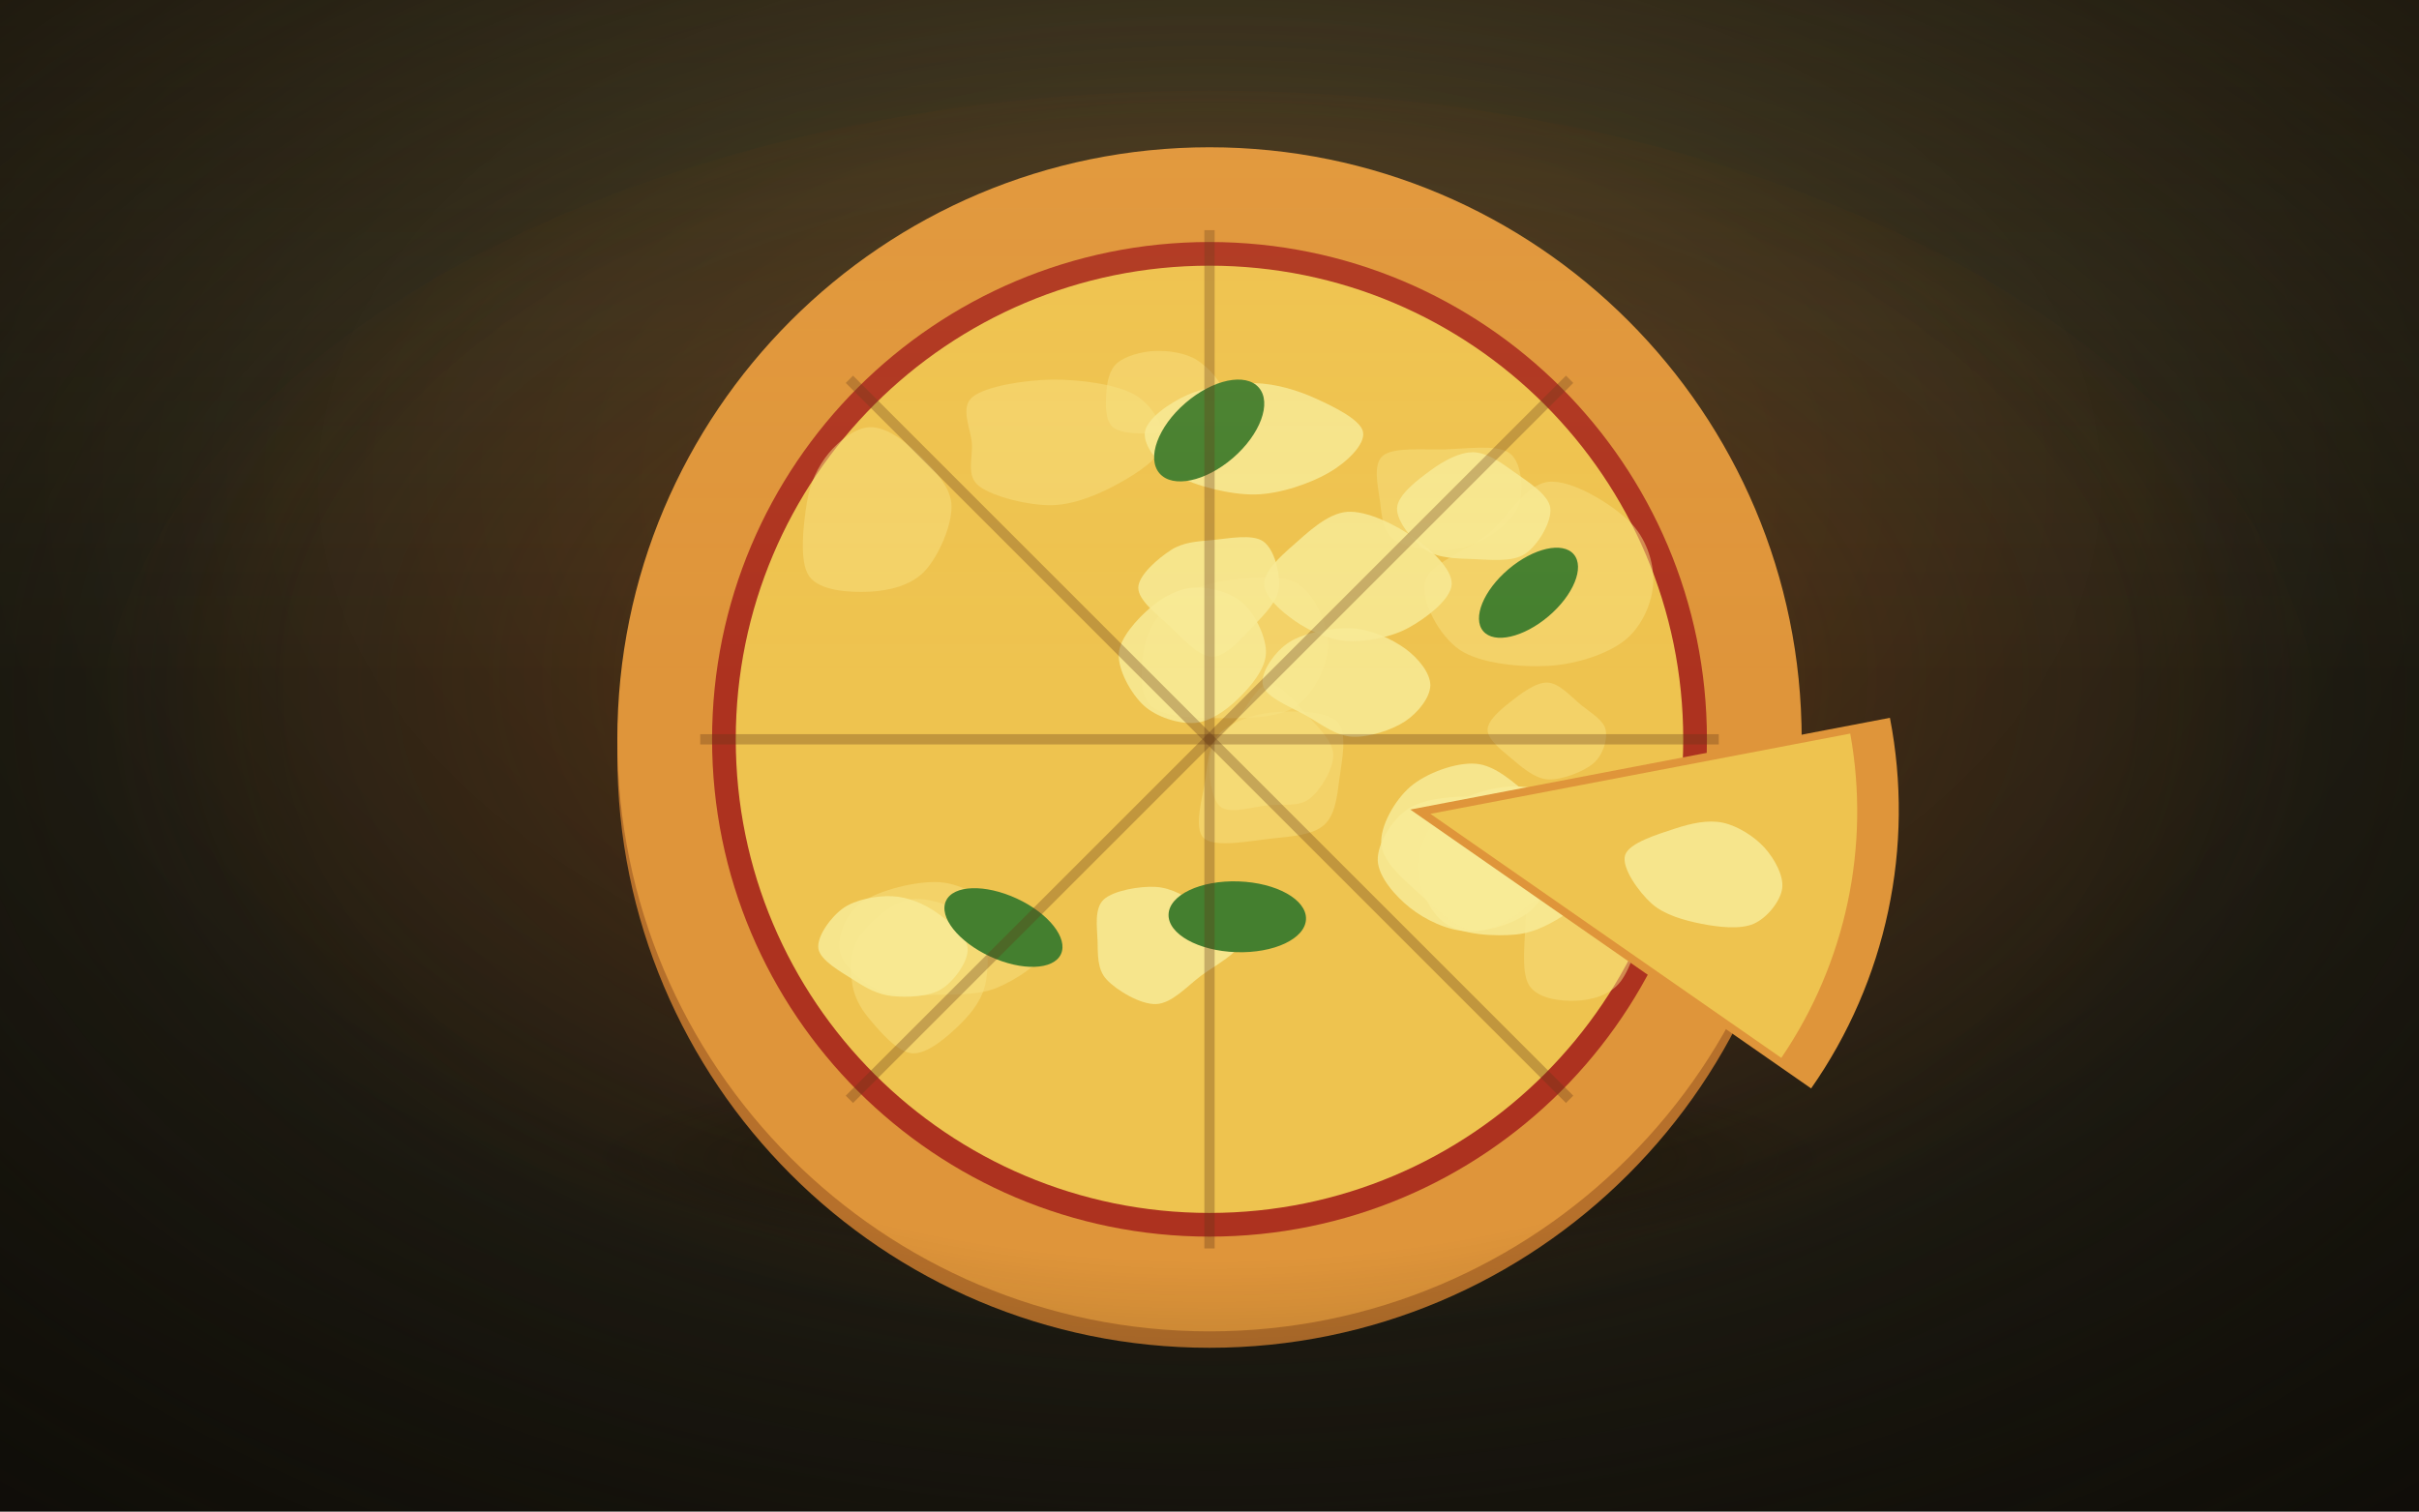
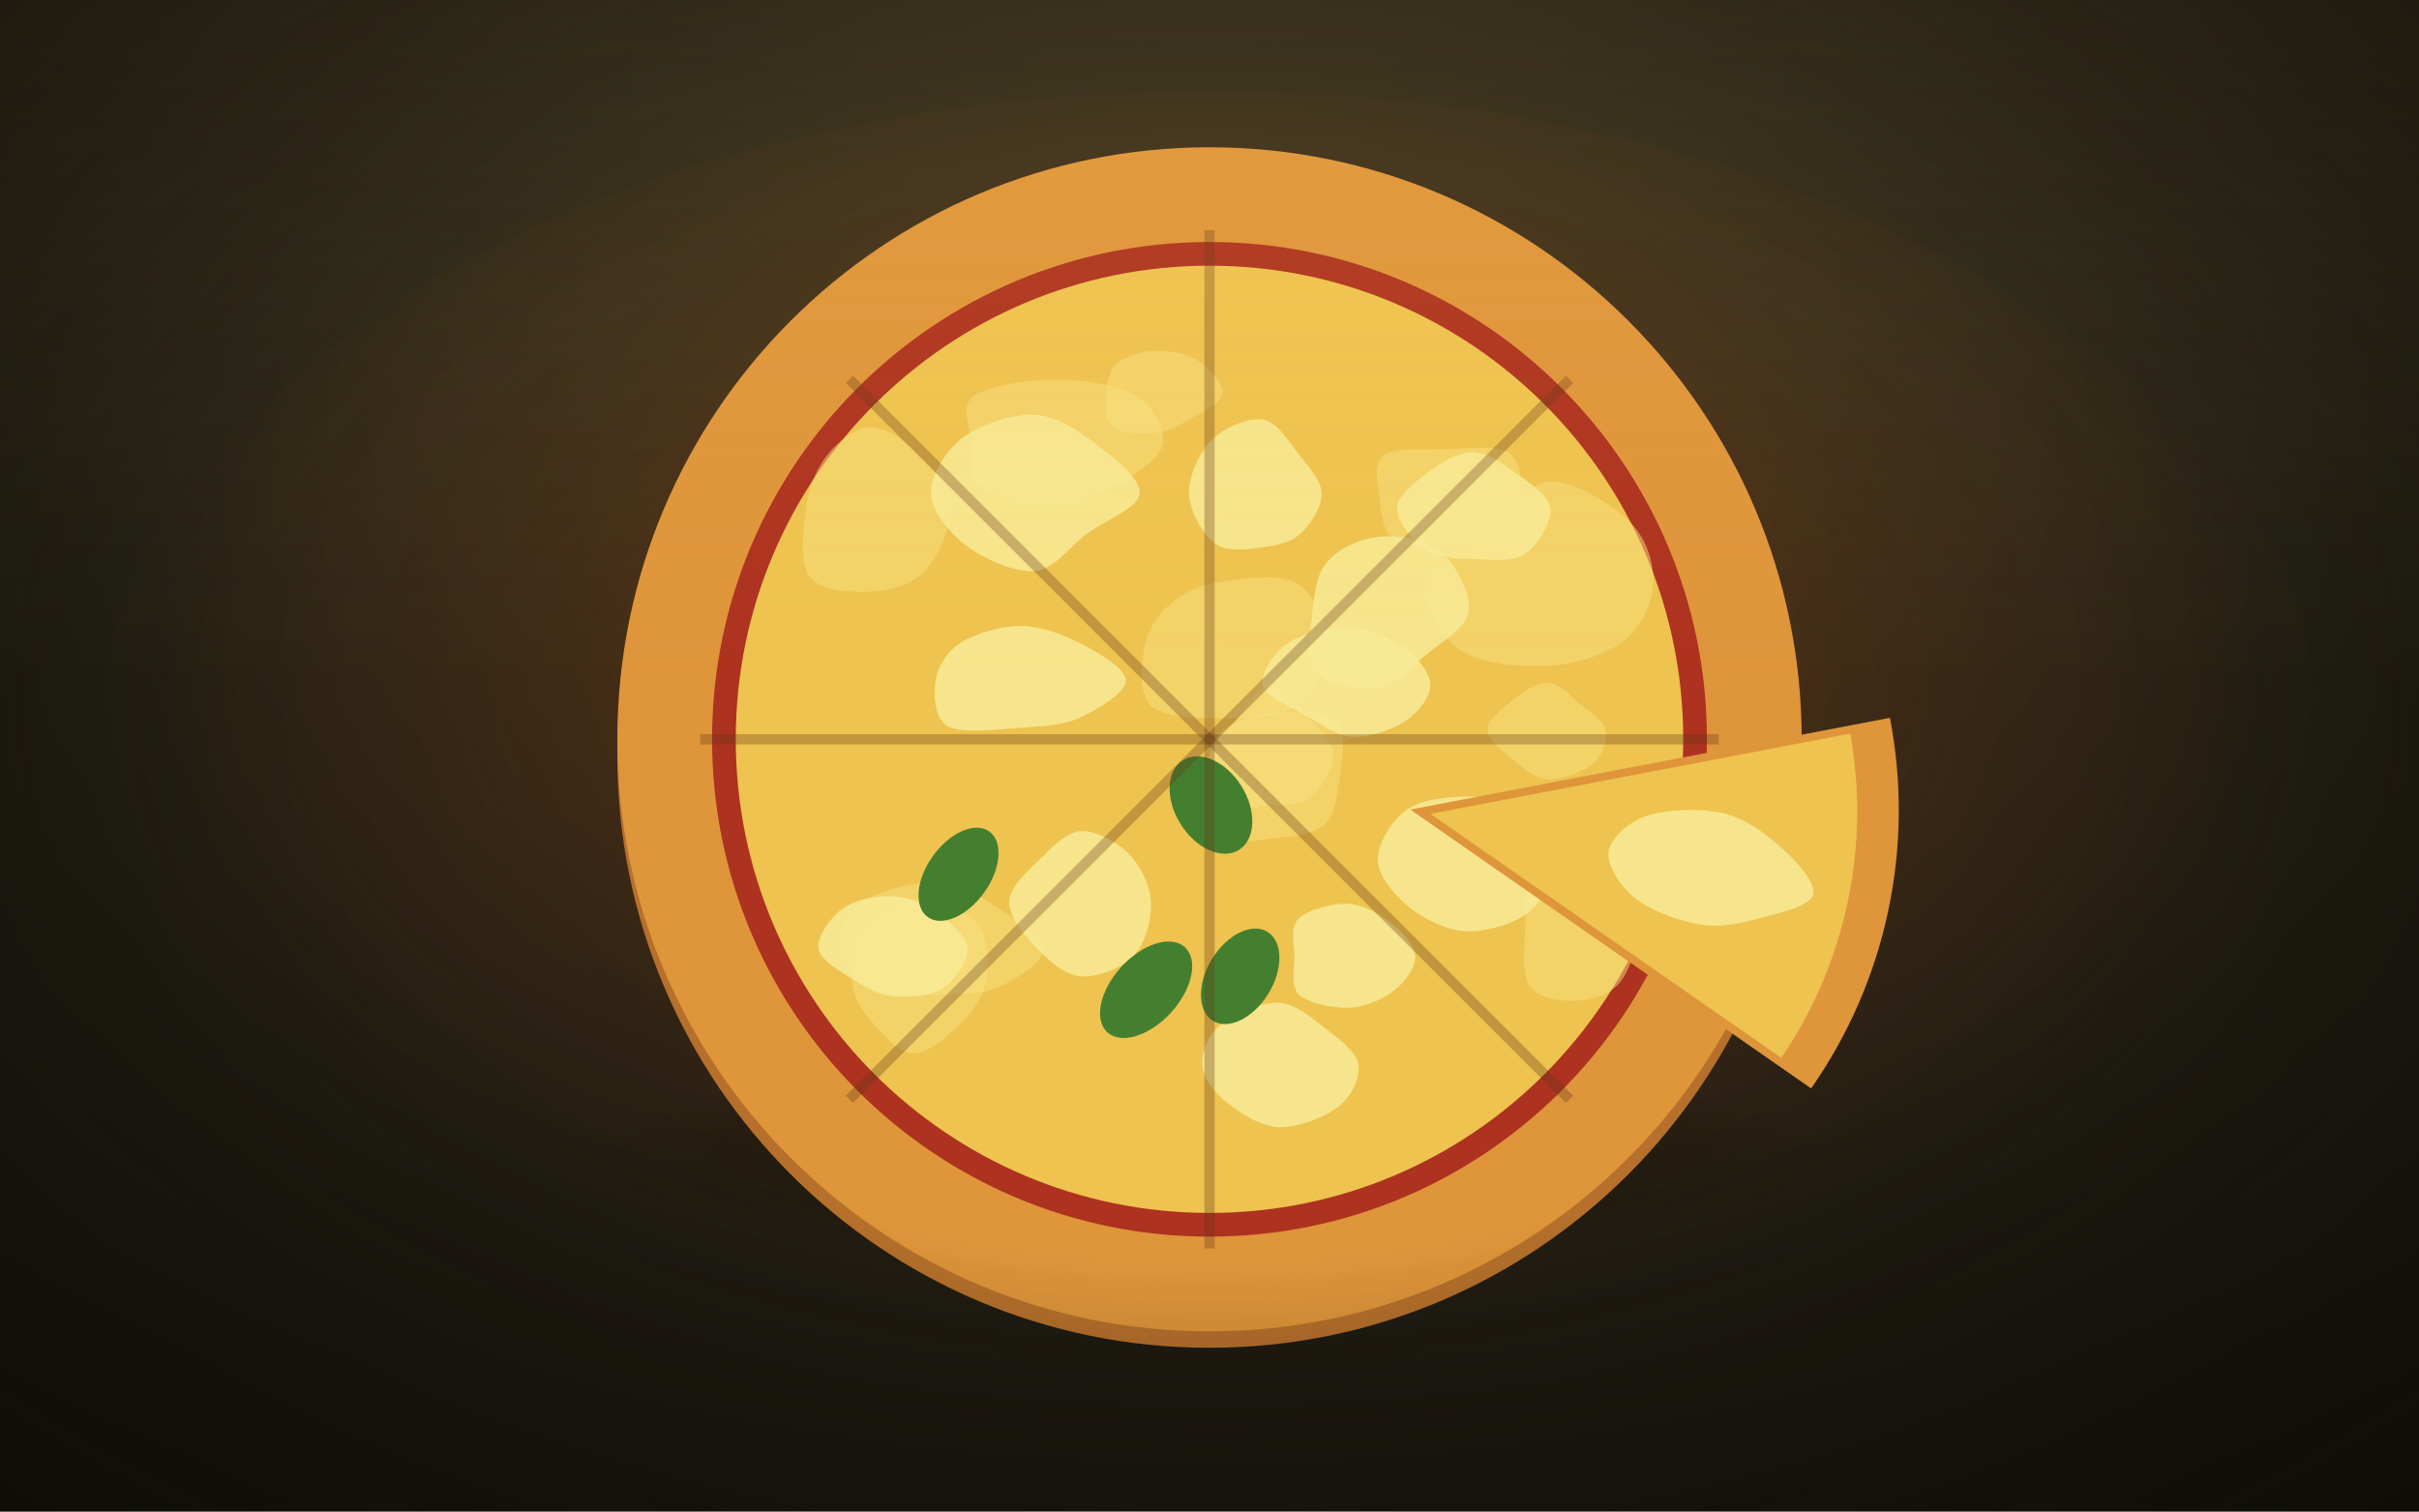
<svg xmlns="http://www.w3.org/2000/svg" viewBox="0 0 1200 750" width="1200" height="750">
  <defs>
    <radialGradient id="ground" cx="50%" cy="32%" r="84%">
      <stop offset="0%" stop-color="hsl(46.86 33% 17%)" />
      <stop offset="58%" stop-color="hsl(46.86 26% 10%)" />
      <stop offset="100%" stop-color="hsl(46.86 22% 6%)" />
    </radialGradient>
    <radialGradient id="keyLight" cx="50%" cy="44%" r="50%">
      <stop offset="0%" stop-color="hsl(26 96% 58% / 0.34)" />
      <stop offset="55%" stop-color="hsl(20 92% 46% / 0.116)" />
      <stop offset="100%" stop-color="hsl(20 90% 40% / 0)" />
    </radialGradient>
    <radialGradient id="dishShadow" cx="50%" cy="50%" r="50%">
      <stop offset="0%" stop-color="hsl(46.86 60% 3% / 0.6)" />
      <stop offset="100%" stop-color="hsl(46.86 60% 3% / 0)" />
    </radialGradient>
    <radialGradient id="vignette" cx="50%" cy="46%" r="72%">
      <stop offset="52%" stop-color="hsl(46.86 40% 4% / 0)" />
      <stop offset="100%" stop-color="hsl(46.86 40% 4% / 0.62)" />
    </radialGradient>
    <linearGradient id="topSheen" x1="0" y1="0" x2="0" y2="1">
      <stop offset="0%" stop-color="hsl(38 100% 72% / 0.11)" />
      <stop offset="45%" stop-color="hsl(38 100% 72% / 0)" />
    </linearGradient>
  </defs>
  <rect width="1200" height="750" fill="url(#ground)" />
  <ellipse cx="600" cy="375" rx="552" ry="330" fill="url(#keyLight)" />
  <g transform="translate(600 375) scale(1.02)">
    <ellipse cx="0" cy="196" rx="300" ry="48" fill="url(#dishShadow)" />
    <circle cx="0" cy="0" r="288" fill="hsl(30 62% 44%)" />
    <circle cx="0" cy="-8" r="288" fill="hsl(33 72% 55%)" />
    <circle cx="-12.66" cy="-209.34" r="3.6" fill="hsl(24 60% 28% / 0.55)" opacity="0.29" />
    <circle cx="103.74" cy="159.31" r="4.65" fill="hsl(24 60% 28% / 0.55)" opacity="0.38" />
    <circle cx="-191.52" cy="17.81" r="5.81" fill="hsl(24 60% 28% / 0.55)" opacity="0.22" />
    <circle cx="-96.08" cy="-200.88" r="6.01" fill="hsl(24 60% 28% / 0.55)" opacity="0.26" />
    <circle cx="-30.69" cy="-218.18" r="5.89" fill="hsl(24 60% 28% / 0.55)" opacity="0.24" />
    <circle cx="2.29" cy="-130.24" r="4.47" fill="hsl(24 60% 28% / 0.55)" opacity="0.31" />
    <circle cx="149.13" cy="-103.35" r="6.11" fill="hsl(24 60% 28% / 0.55)" opacity="0.47" />
    <circle cx="123.02" cy="-80.45" r="5.77" fill="hsl(24 60% 28% / 0.55)" opacity="0.39" />
    <circle cx="-23.17" cy="-173.25" r="5.15" fill="hsl(24 60% 28% / 0.55)" opacity="0.44" />
    <circle cx="-131.26" cy="-6.44" r="4.61" fill="hsl(24 60% 28% / 0.55)" opacity="0.46" />
    <circle cx="-169.26" cy="-112.5" r="3.93" fill="hsl(24 60% 28% / 0.55)" opacity="0.25" />
    <circle cx="61.35" cy="25.19" r="5.27" fill="hsl(24 60% 28% / 0.55)" opacity="0.35" />
    <circle cx="71.76" cy="-157.91" r="3.87" fill="hsl(24 60% 28% / 0.55)" opacity="0.25" />
    <circle cx="175.12" cy="-107.91" r="4.46" fill="hsl(24 60% 28% / 0.55)" opacity="0.5" />
    <circle cx="184.99" cy="63.14" r="4.5" fill="hsl(24 60% 28% / 0.55)" opacity="0.29" />
    <circle cx="190.27" cy="-119.15" r="4.16" fill="hsl(24 60% 28% / 0.55)" opacity="0.21" />
    <circle cx="-85.72" cy="63.4" r="4.46" fill="hsl(24 60% 28% / 0.55)" opacity="0.43" />
    <circle cx="87.89" cy="-87.89" r="4.2" fill="hsl(24 60% 28% / 0.55)" opacity="0.3" />
    <circle cx="151.07" cy="-5.11" r="4.37" fill="hsl(24 60% 28% / 0.55)" opacity="0.25" />
    <circle cx="138.76" cy="-145.17" r="3.39" fill="hsl(24 60% 28% / 0.55)" opacity="0.23" />
    <circle cx="-40.95" cy="-99.19" r="3.18" fill="hsl(24 60% 28% / 0.55)" opacity="0.23" />
    <circle cx="-123.39" cy="-183.82" r="5.85" fill="hsl(24 60% 28% / 0.55)" opacity="0.45" />
    <circle cx="-152.33" cy="-76.89" r="3.24" fill="hsl(24 60% 28% / 0.55)" opacity="0.22" />
    <circle cx="171.38" cy="-69.91" r="2.95" fill="hsl(24 60% 28% / 0.55)" opacity="0.32" />
    <circle cx="143.1" cy="-105.18" r="3.33" fill="hsl(24 60% 28% / 0.55)" opacity="0.31" />
    <circle cx="-64.81" cy="-174.99" r="4.75" fill="hsl(24 60% 28% / 0.55)" opacity="0.28" />
    <circle cx="0" cy="-8" r="241.92" fill="hsl(8 70% 40%)" />
    <circle cx="0" cy="-8" r="230.4" fill="hsl(44 82% 62%)" />
    <path d="M-22.61 -151.99C-23.84 -144.84 -34.71 -137.73 -43.7 -132.72C-52.68 -127.7 -65.12 -122.17 -76.51 -121.91C-87.9 -121.64 -105.52 -126.11 -112.03 -131.13C-118.53 -136.14 -115.05 -144.73 -115.57 -151.99C-116.08 -159.24 -121.61 -169.49 -115.1 -174.65C-108.59 -179.81 -89.64 -182.81 -76.51 -182.97C-63.38 -183.12 -45.31 -180.75 -36.33 -175.58C-27.35 -170.42 -21.38 -159.13 -22.61 -151.99Z" fill="hsl(48 90% 74%)" opacity="0.5" />
    <path d="M150.96 -123.87C149.43 -117.17 142.66 -111.2 136.52 -107.2C130.38 -103.2 121.98 -100.17 114.12 -99.88C106.27 -99.6 94.59 -101.46 89.39 -105.46C84.19 -109.46 83.74 -117.11 82.91 -123.87C82.07 -130.63 79.19 -141.81 84.39 -146.01C89.59 -150.2 103.9 -148.8 114.12 -149.03C124.34 -149.26 139.56 -151.58 145.7 -147.38C151.84 -143.19 152.49 -130.57 150.96 -123.87Z" fill="hsl(48 90% 74%)" opacity="0.5" />
    <path d="M63.15 11.39C62.09 19.79 61.12 28.98 55.6 33.79C50.08 38.61 39.76 39.24 30.04 40.29C20.31 41.34 2.61 44.92 -2.73 40.1C-8.07 35.29 -3.23 19.86 -1.98 11.39C-0.73 2.92 -0.55 -5.33 4.78 -10.74C10.12 -16.14 20.5 -20.07 30.04 -21.04C39.57 -22.02 56.46 -22.01 61.98 -16.6C67.5 -11.2 64.22 2.99 63.15 11.39Z" fill="hsl(48 90% 74%)" opacity="0.5" />
    <path d="M-108.7 109.52C-110.04 117.62 -114.98 124.36 -120.91 130.24C-126.84 136.11 -136.89 145.12 -144.29 144.77C-151.69 144.42 -160.37 134.02 -165.31 128.14C-170.25 122.27 -173.23 116.36 -173.94 109.52C-174.65 102.68 -174.53 93.74 -169.59 87.11C-164.65 80.48 -153.75 70.65 -144.29 69.74C-134.84 68.83 -118.79 75.04 -112.86 81.67C-106.92 88.3 -107.36 101.43 -108.7 109.52Z" fill="hsl(48 90% 74%)" opacity="0.5" />
    <path d="M-80.98 94.87C-81.38 101.08 -94.74 109.19 -103.12 112.75C-111.5 116.32 -121.61 116.07 -131.27 116.25C-140.93 116.42 -152.99 117.36 -161.07 113.8C-169.14 110.24 -178.44 102 -179.73 94.87C-181.02 87.74 -176.86 76.6 -168.78 71.04C-160.71 65.48 -142.61 60.77 -131.27 61.51C-119.93 62.25 -109.12 69.91 -100.74 75.47C-92.36 81.03 -80.58 88.66 -80.98 94.87Z" fill="hsl(48 90% 74%)" opacity="0.5" />
    <path d="M192.67 -12.6C193.65 -7.87 191.39 -0.29 186.67 3.72C181.96 7.73 171.12 11.98 164.37 11.48C157.62 10.98 151.01 4.74 146.16 0.73C141.3 -3.28 135.26 -8.15 135.25 -12.6C135.24 -17.05 141.22 -22.15 146.07 -25.99C150.93 -29.82 158.58 -35.83 164.37 -35.61C170.16 -35.38 176.1 -28.47 180.81 -24.63C185.53 -20.8 191.7 -17.32 192.67 -12.6Z" fill="hsl(48 90% 74%)" opacity="0.5" />
    <path d="M6.3 -176.19C5.61 -171.32 -4.82 -166.45 -10.27 -163.25C-15.73 -160.05 -20.33 -157.59 -26.44 -157.01C-32.55 -156.44 -42.96 -156.6 -46.92 -159.8C-50.88 -163 -50.54 -170.99 -50.21 -176.19C-49.88 -181.4 -48.9 -187.55 -44.94 -191C-40.98 -194.46 -32.92 -196.68 -26.44 -196.93C-19.97 -197.18 -11.54 -195.95 -6.08 -192.49C-0.63 -189.04 7 -181.07 6.3 -176.19Z" fill="hsl(48 90% 74%)" opacity="0.5" />
    <path d="M57.59 -53.45C57.44 -43.53 50.49 -29.93 41.99 -24.07C33.5 -18.21 18.37 -18.25 6.64 -18.29C-5.1 -18.33 -22.09 -18.45 -28.43 -24.31C-34.78 -30.17 -33.1 -45.11 -31.45 -53.45C-29.8 -61.79 -24.89 -69.13 -18.54 -74.37C-12.19 -79.61 -3.61 -83.36 6.64 -84.9C16.88 -86.43 34.42 -88.83 42.92 -83.59C51.41 -78.35 57.75 -63.37 57.59 -53.45Z" fill="hsl(48 90% 74%)" opacity="0.5" />
    <path d="M209.29 78.49C209.81 88.19 205.11 103.05 199.93 109.83C194.75 116.61 185.64 118.89 178.21 119.17C170.78 119.45 159.4 118.26 155.34 111.48C151.28 104.7 153.59 89.1 153.86 78.49C154.13 67.88 152.9 53.8 156.96 47.83C161.01 41.86 171.57 42.04 178.21 42.68C184.85 43.31 191.64 45.68 196.82 51.65C202 57.62 208.77 68.79 209.29 78.49Z" fill="hsl(48 90% 74%)" opacity="0.5" />
    <path d="M215.83 -84.66C215.54 -74.97 210.57 -63.08 202.09 -56.26C193.61 -49.44 178.34 -44.52 164.93 -43.74C151.52 -42.96 131.64 -44.75 121.63 -51.57C111.63 -58.39 102.65 -75.34 104.89 -84.66C107.13 -93.98 125.07 -99.37 135.07 -107.48C145.08 -115.58 153.48 -132.11 164.93 -133.26C176.39 -134.41 195.34 -122.48 203.82 -114.37C212.3 -106.27 216.12 -94.34 215.83 -84.66Z" fill="hsl(48 90% 74%)" opacity="0.5" />
    <path d="M60.19 -0.61C60.48 6.24 54 16.75 48.75 20.86C43.5 24.97 35.96 23.44 28.68 24.06C21.41 24.69 9.79 28.73 5.1 24.62C0.4 20.5 -0.81 6.38 0.52 -0.61C1.85 -7.59 8.39 -11.59 13.08 -17.29C17.78 -22.98 23.02 -34.31 28.68 -34.8C34.34 -35.29 41.77 -25.92 47.02 -20.22C52.28 -14.52 59.9 -7.45 60.19 -0.61Z" fill="hsl(48 90% 74%)" opacity="0.5" />
    <path d="M-125.55 -122.94C-124.6 -113.1 -131.73 -97.15 -138.38 -89.96C-145.03 -82.77 -156.08 -80.24 -165.46 -79.8C-174.85 -79.36 -189.64 -80.14 -194.7 -87.33C-199.77 -94.52 -197.43 -112.99 -195.85 -122.94C-194.28 -132.9 -190.33 -140.92 -185.27 -147.07C-180.2 -153.21 -172.33 -159.49 -165.46 -159.81C-158.6 -160.14 -150.72 -155.15 -144.07 -149.01C-137.42 -142.86 -126.5 -132.79 -125.55 -122.94Z" fill="hsl(48 90% 74%)" opacity="0.5" />
    <path d="M165.74 -120.58C166.64 -113.94 159.75 -102.38 153.51 -98.23C147.27 -94.08 136.35 -95.38 128.3 -95.69C120.25 -96 111.38 -95.95 105.2 -100.1C99.02 -104.25 90.81 -114.12 91.22 -120.58C91.62 -127.05 101.45 -134.4 107.64 -138.91C113.82 -143.42 121.56 -147.76 128.3 -147.63C135.04 -147.5 141.84 -142.63 148.08 -138.12C154.32 -133.62 164.83 -127.23 165.74 -120.58Z" fill="hsl(52 88% 78%)" opacity="0.85" />
    <path d="M107.4 -34.28C107.36 -28.4 101.39 -20.88 95.07 -16.71C88.75 -12.54 77.4 -8.83 69.48 -9.25C61.56 -9.67 54.81 -15.05 47.56 -19.23C40.31 -23.4 27.42 -28.27 25.97 -34.28C24.52 -40.29 31.62 -50.68 38.87 -55.3C46.13 -59.92 60.08 -62.53 69.48 -61.98C78.89 -61.44 88.99 -56.63 95.31 -52.02C101.63 -47.4 107.44 -40.16 107.4 -34.28Z" fill="hsl(52 88% 78%)" opacity="0.85" />
    <path d="M167.23 50.96C167.29 59.22 162.44 70.16 155.46 75.9C148.48 81.63 135.02 85.7 125.37 85.38C115.72 85.07 104.83 79.74 97.58 74C90.32 68.26 82.14 58.89 81.83 50.96C81.52 43.03 88.47 31.57 95.73 26.39C102.98 21.21 115.47 19.89 125.37 19.88C135.27 19.87 148.14 21.13 155.11 26.31C162.09 31.49 167.17 42.7 167.23 50.96Z" fill="hsl(52 88% 78%)" opacity="0.85" />
-     <path d="M27.44 -49.59C27.02 -41.91 19.83 -33.46 14.05 -27.85C8.27 -22.25 0.42 -16.54 -7.24 -15.97C-14.9 -15.39 -25.77 -18.8 -31.91 -24.4C-38.06 -30.01 -44.59 -41.68 -44.11 -49.59C-43.63 -57.49 -35.17 -66.45 -29.02 -71.82C-22.88 -77.2 -14.84 -81.47 -7.24 -81.82C0.36 -82.17 10.81 -79.29 16.59 -73.91C22.37 -68.54 27.86 -57.26 27.44 -49.59Z" fill="hsl(52 88% 78%)" opacity="0.85" />
-     <path d="M33.72 -81.8C32.96 -75.01 27.05 -69.11 21.67 -63.49C16.3 -57.88 8.3 -48.22 1.48 -48.13C-5.35 -48.05 -13.26 -57.38 -19.28 -62.99C-25.29 -68.6 -34.72 -75.61 -34.63 -81.8C-34.53 -87.98 -24.72 -96.23 -18.71 -100.09C-12.69 -103.95 -6.01 -104.25 1.48 -104.94C8.96 -105.63 20.85 -108.09 26.22 -104.23C31.6 -100.37 34.48 -88.59 33.72 -81.8Z" fill="hsl(52 88% 78%)" opacity="0.85" />
-     <path d="M15.16 89.88C15.22 95.56 2.7 101.9 -4.15 107.05C-11.01 112.2 -18.32 120.5 -25.97 120.79C-33.62 121.09 -45.31 113.99 -50.06 108.84C-54.8 103.69 -54.23 96.37 -54.45 89.88C-54.68 83.39 -56.13 74.23 -51.39 69.88C-46.64 65.54 -33.79 63.3 -25.97 63.81C-18.15 64.33 -11.34 68.63 -4.48 72.98C2.37 77.32 15.11 84.2 15.16 89.88Z" fill="hsl(52 88% 78%)" opacity="0.85" />
-     <path d="M200.95 53.88C199.83 61.96 184.49 69.9 175.86 75.41C167.22 80.92 159.34 85.9 149.16 86.94C138.97 87.97 122.72 87.14 114.75 81.63C106.77 76.12 101.31 63.13 101.31 53.88C101.32 44.62 106.78 32.63 114.76 26.13C122.73 19.63 137.85 14.75 149.16 14.88C160.47 15.01 173.97 20.4 182.6 26.9C191.23 33.4 202.07 45.79 200.95 53.88Z" fill="hsl(52 88% 78%)" opacity="0.85" />
-     <path d="M74.7 -157.4C75.74 -151.39 66.73 -142.71 57.98 -137.66C49.23 -132.61 34.51 -127.32 22.18 -127.11C9.86 -126.89 -7.04 -131.31 -15.98 -136.35C-24.91 -141.4 -32.3 -150.87 -31.42 -157.4C-30.54 -163.93 -19.64 -171.56 -10.71 -175.54C-1.77 -179.51 11.77 -181.56 22.18 -181.26C32.6 -180.96 43.04 -177.71 51.8 -173.73C60.55 -169.75 73.67 -163.41 74.7 -157.4Z" fill="hsl(52 88% 78%)" opacity="0.85" />
-     <path d="M178.51 43.09C179.06 51.4 167.5 62.5 159.33 69.51C151.16 76.51 139.02 85.49 129.51 85.11C119.99 84.74 109.88 74.26 102.22 67.26C94.56 60.25 84.29 51.8 83.55 43.09C82.81 34.37 90.11 21.51 97.77 14.97C105.43 8.44 119.8 3.1 129.51 3.88C139.21 4.65 147.84 13.08 156.01 19.61C164.17 26.15 177.96 34.77 178.51 43.09Z" fill="hsl(52 88% 78%)" opacity="0.85" />
-     <path d="M117.79 -83.37C117.38 -76.02 105.17 -66.79 96.71 -62.2C88.24 -57.61 76.15 -55.28 67 -55.81C57.85 -56.35 48.54 -60.82 41.81 -65.41C35.08 -70.01 26.82 -77.23 26.61 -83.37C26.39 -89.51 33.78 -96.36 40.51 -102.25C47.25 -108.13 57.22 -117.98 67 -118.66C76.78 -119.33 90.72 -112.18 99.19 -106.3C107.65 -100.42 118.21 -90.72 117.79 -83.37Z" fill="hsl(52 88% 78%)" opacity="0.85" />
+     <path d="M72.47 150.4C73.32 156.57 69.21 165.62 62.74 170.67C56.27 175.72 42.78 181.09 33.65 180.69C24.53 180.29 14.18 173.35 7.98 168.3C1.77 163.25 -3.16 156.65 -3.57 150.4C-3.97 144.16 -0.64 135.87 5.56 130.83C11.77 125.78 24.97 119.66 33.65 120.13C42.33 120.61 51.18 128.64 57.65 133.68C64.12 138.73 71.63 144.24 72.47 150.4Z" fill="hsl(52 88% 78%)" opacity="0.85" />
+     <path d="M-40.69 -36.59C-40.71 -30.52 -54.76 -22.26 -63.31 -18.43C-71.86 -14.6 -81.35 -14.3 -91.99 -13.62C-102.63 -12.93 -120.29 -10.49 -127.16 -14.32C-134.03 -18.15 -134.22 -29.81 -133.2 -36.59C-132.18 -43.37 -127.9 -50.56 -121.03 -54.98C-114.17 -59.4 -101.64 -63.14 -91.99 -63.11C-82.34 -63.09 -71.69 -59.27 -63.14 -54.85C-54.59 -50.43 -40.66 -42.66 -40.69 -36.59Z" fill="hsl(52 88% 78%)" opacity="0.85" />
+     <path d="M54.53 -127.55C54.65 -121.25 49.27 -112.62 44.53 -108.26C39.78 -103.91 33.03 -102.28 26.07 -101.43C19.11 -100.58 8.75 -98.82 2.74 -103.17C-3.27 -107.53 -9.71 -119.14 -9.98 -127.55C-10.25 -135.96 -4.89 -147.64 1.11 -153.63C7.12 -159.63 18.95 -164.79 26.07 -163.53C33.19 -162.28 39.07 -152.09 43.82 -146.1C48.56 -140.1 54.41 -133.86 54.53 -127.55Z" fill="hsl(52 88% 78%)" opacity="0.85" />
+     <path d="M-34.02 -127.46C-34.89 -120.3 -51.2 -114.28 -59.66 -108.02C-68.11 -101.75 -75.06 -90.91 -84.75 -89.88C-94.44 -88.85 -109.35 -95.58 -117.8 -101.85C-126.26 -108.11 -135.11 -118.64 -135.47 -127.46C-135.83 -136.28 -128.44 -148.38 -119.99 -154.77C-111.53 -161.16 -95.68 -166.45 -84.75 -165.82C-73.82 -165.19 -62.84 -157.39 -54.38 -151C-45.92 -144.6 -33.14 -134.63 -34.02 -127.46Z" fill="hsl(52 88% 78%)" opacity="0.85" />
+     <path d="M-28.48 70.85C-28.01 79.2 -31.12 91.25 -36.85 97.32C-42.58 103.39 -54.88 107.98 -62.85 107.26C-70.81 106.55 -78.84 99.08 -84.62 93.01C-90.39 86.94 -97.78 77.93 -97.47 70.85C-97.16 63.78 -88.53 56.28 -82.76 50.58C-76.99 44.89 -70.03 37.26 -62.85 36.71C-55.67 36.15 -45.41 41.58 -39.68 47.27C-33.95 52.97 -28.95 62.51 -28.48 70.85Z" fill="hsl(52 88% 78%)" opacity="0.85" />
    <path d="M-117.62 93.79C-117.2 100.01 -124.22 109.63 -130.33 113.48C-136.43 117.33 -147.17 117.63 -154.27 116.9C-161.37 116.18 -166.95 112.99 -172.94 109.14C-178.93 105.29 -189.35 99.62 -190.22 93.79C-191.09 87.96 -184.15 78.39 -178.16 74.15C-172.17 69.9 -161.82 67.99 -154.27 68.33C-146.72 68.67 -138.97 71.94 -132.86 76.18C-126.75 80.42 -118.05 87.57 -117.62 93.79Z" fill="hsl(52 88% 78%)" opacity="0.85" />
-     <ellipse cx="-100.21" cy="83.56" rx="30.81" ry="15.52" fill="hsl(104 46% 34%)" transform="rotate(24.87 -100.21 83.56)" />
-     <ellipse cx="155.14" cy="-79.3" rx="28.88" ry="15.03" fill="hsl(104 46% 34%)" transform="rotate(-40.29 155.14 -79.3)" />
-     <ellipse cx="-0.15" cy="-158.23" rx="31.91" ry="17.67" fill="hsl(104 46% 34%)" transform="rotate(-40.78 -0.15 -158.23)" />
-     <ellipse cx="13.51" cy="78.33" rx="33.44" ry="17.22" fill="hsl(104 46% 34%)" transform="rotate(1.96 13.51 78.33)" />
+     <path d="M100.03 97.79C100.16 103.24 94.89 110.32 89.5 114.46C84.11 118.59 75.35 122.31 67.69 122.61C60.03 122.9 47.96 120.36 43.56 116.23C39.17 112.09 41.36 103.96 41.32 97.79C41.28 91.61 38.93 83.46 43.33 79.17C47.72 74.88 60.13 71.6 67.69 72.03C75.25 72.46 83.29 77.46 88.68 81.75C94.06 86.04 99.89 92.34 100.03 97.79Z" fill="hsl(52 88% 78%)" opacity="0.85" />
+     <path d="M126.12 -70.24C124.82 -61.65 111.6 -54.53 104.27 -48.34C96.93 -42.14 90.85 -34.42 82.1 -33.08C73.36 -31.74 57.14 -34.11 51.8 -40.3C46.46 -46.49 49.13 -61.19 50.07 -70.24C51.01 -79.29 52.1 -88.56 57.44 -94.6C62.78 -100.64 73 -105.62 82.1 -106.49C91.2 -107.36 104.71 -105.86 112.05 -99.82C119.38 -93.78 127.42 -78.82 126.12 -70.24Z" fill="hsl(52 88% 78%)" opacity="0.85" />
+     <ellipse cx="0.72" cy="23.97" rx="25.71" ry="17.44" fill="hsl(104 46% 34%)" transform="rotate(58.05 0.72 23.97)" />
+     <ellipse cx="-30.82" cy="113.83" rx="27.99" ry="16.41" fill="hsl(104 46% 34%)" transform="rotate(-47.69 -30.82 113.83)" />
+     <ellipse cx="14.92" cy="107.31" rx="25.39" ry="16.09" fill="hsl(104 46% 34%)" transform="rotate(-58.54 14.92 107.31)" />
+     <ellipse cx="-122.06" cy="57.66" rx="25.64" ry="15.31" fill="hsl(104 46% 34%)" transform="rotate(-54.29 -122.06 57.66)" />
    <g stroke="hsl(24 60% 24% / 0.32)" stroke-width="5">
      <path d="M-247.68 -8 L247.68 -8" />
      <path d="M-175.14 -183.14 L175.14 167.14" />
      <path d="M0 -255.68 L0 239.68" />
      <path d="M175.14 -183.14 L-175.14 167.14" />
    </g>
    <g transform="translate(96 34) rotate(12)">
      <path d="M0 -8 L218.88 -100.16 A236.16 236.16 0 0 1 218.88 84.16 z" fill="hsl(33 72% 55%)" />
      <path d="M10 -8 L201.6 -88.64 A213.12 213.12 0 0 1 201.6 72.64 z" fill="hsl(44 82% 62%)" />
-       <path d="M184.89 -8C185.31 -1.78 180.71 7.48 174.89 11.64C169.07 15.79 158.44 16.81 150 16.92C141.56 17.03 131.47 16.45 124.27 12.3C117.07 8.15 106.23 -1.68 106.79 -8C107.36 -14.32 120.48 -21.38 127.68 -25.61C134.88 -29.83 142.55 -33.34 150 -33.35C157.45 -33.36 166.57 -29.89 172.39 -25.66C178.2 -21.44 184.48 -14.22 184.89 -8Z" fill="hsl(52 88% 78%)" opacity="0.85" />
+       <path d="M200.2 -8C199.51 -2.23 186.05 3.87 177.68 8.1C169.31 12.34 160.24 16.8 150 17.39C139.76 17.98 124.8 15.88 116.23 11.65C107.66 7.41 99.02 -1.19 98.58 -8C98.13 -14.81 104.99 -24.22 113.56 -29.2C122.13 -34.18 138.62 -38.33 150 -37.88C161.38 -37.43 173.47 -31.5 181.83 -26.52C190.2 -21.54 200.89 -13.77 200.2 -8Z" fill="hsl(52 88% 78%)" opacity="0.85" />
    </g>
  </g>
  <rect width="1200" height="750" fill="url(#topSheen)" />
  <rect width="1200" height="750" fill="url(#vignette)" />
</svg>
